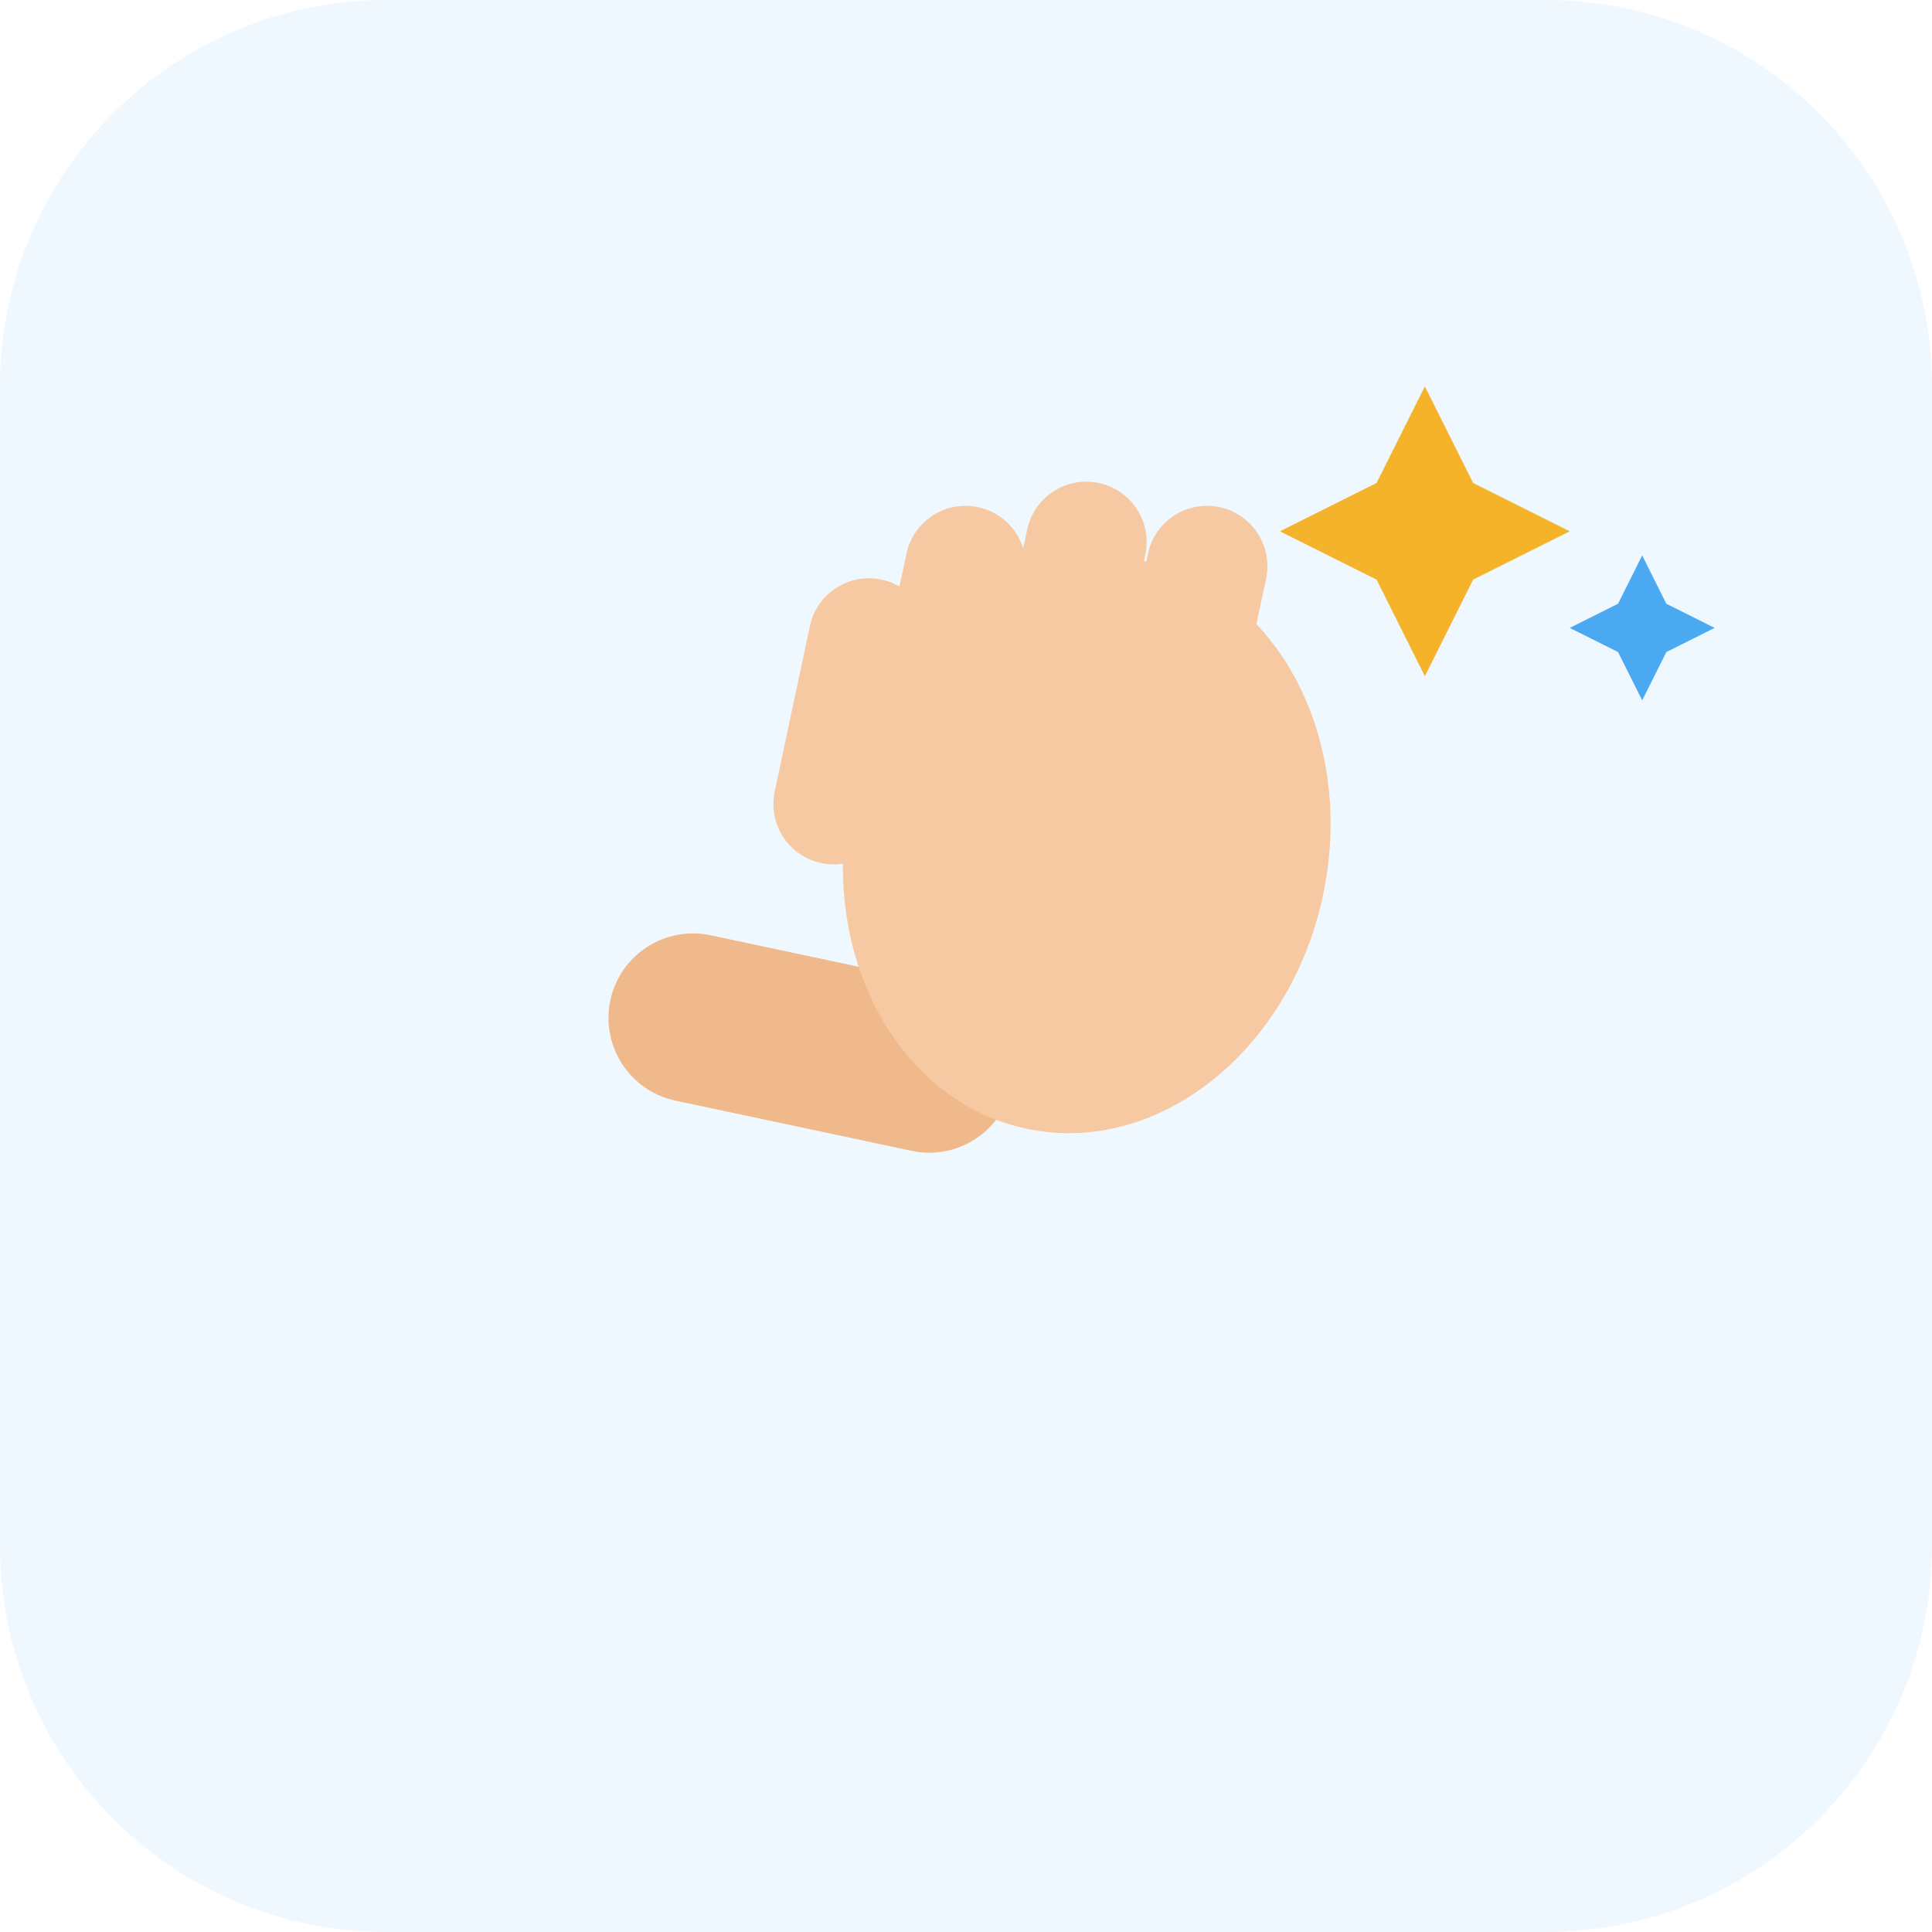
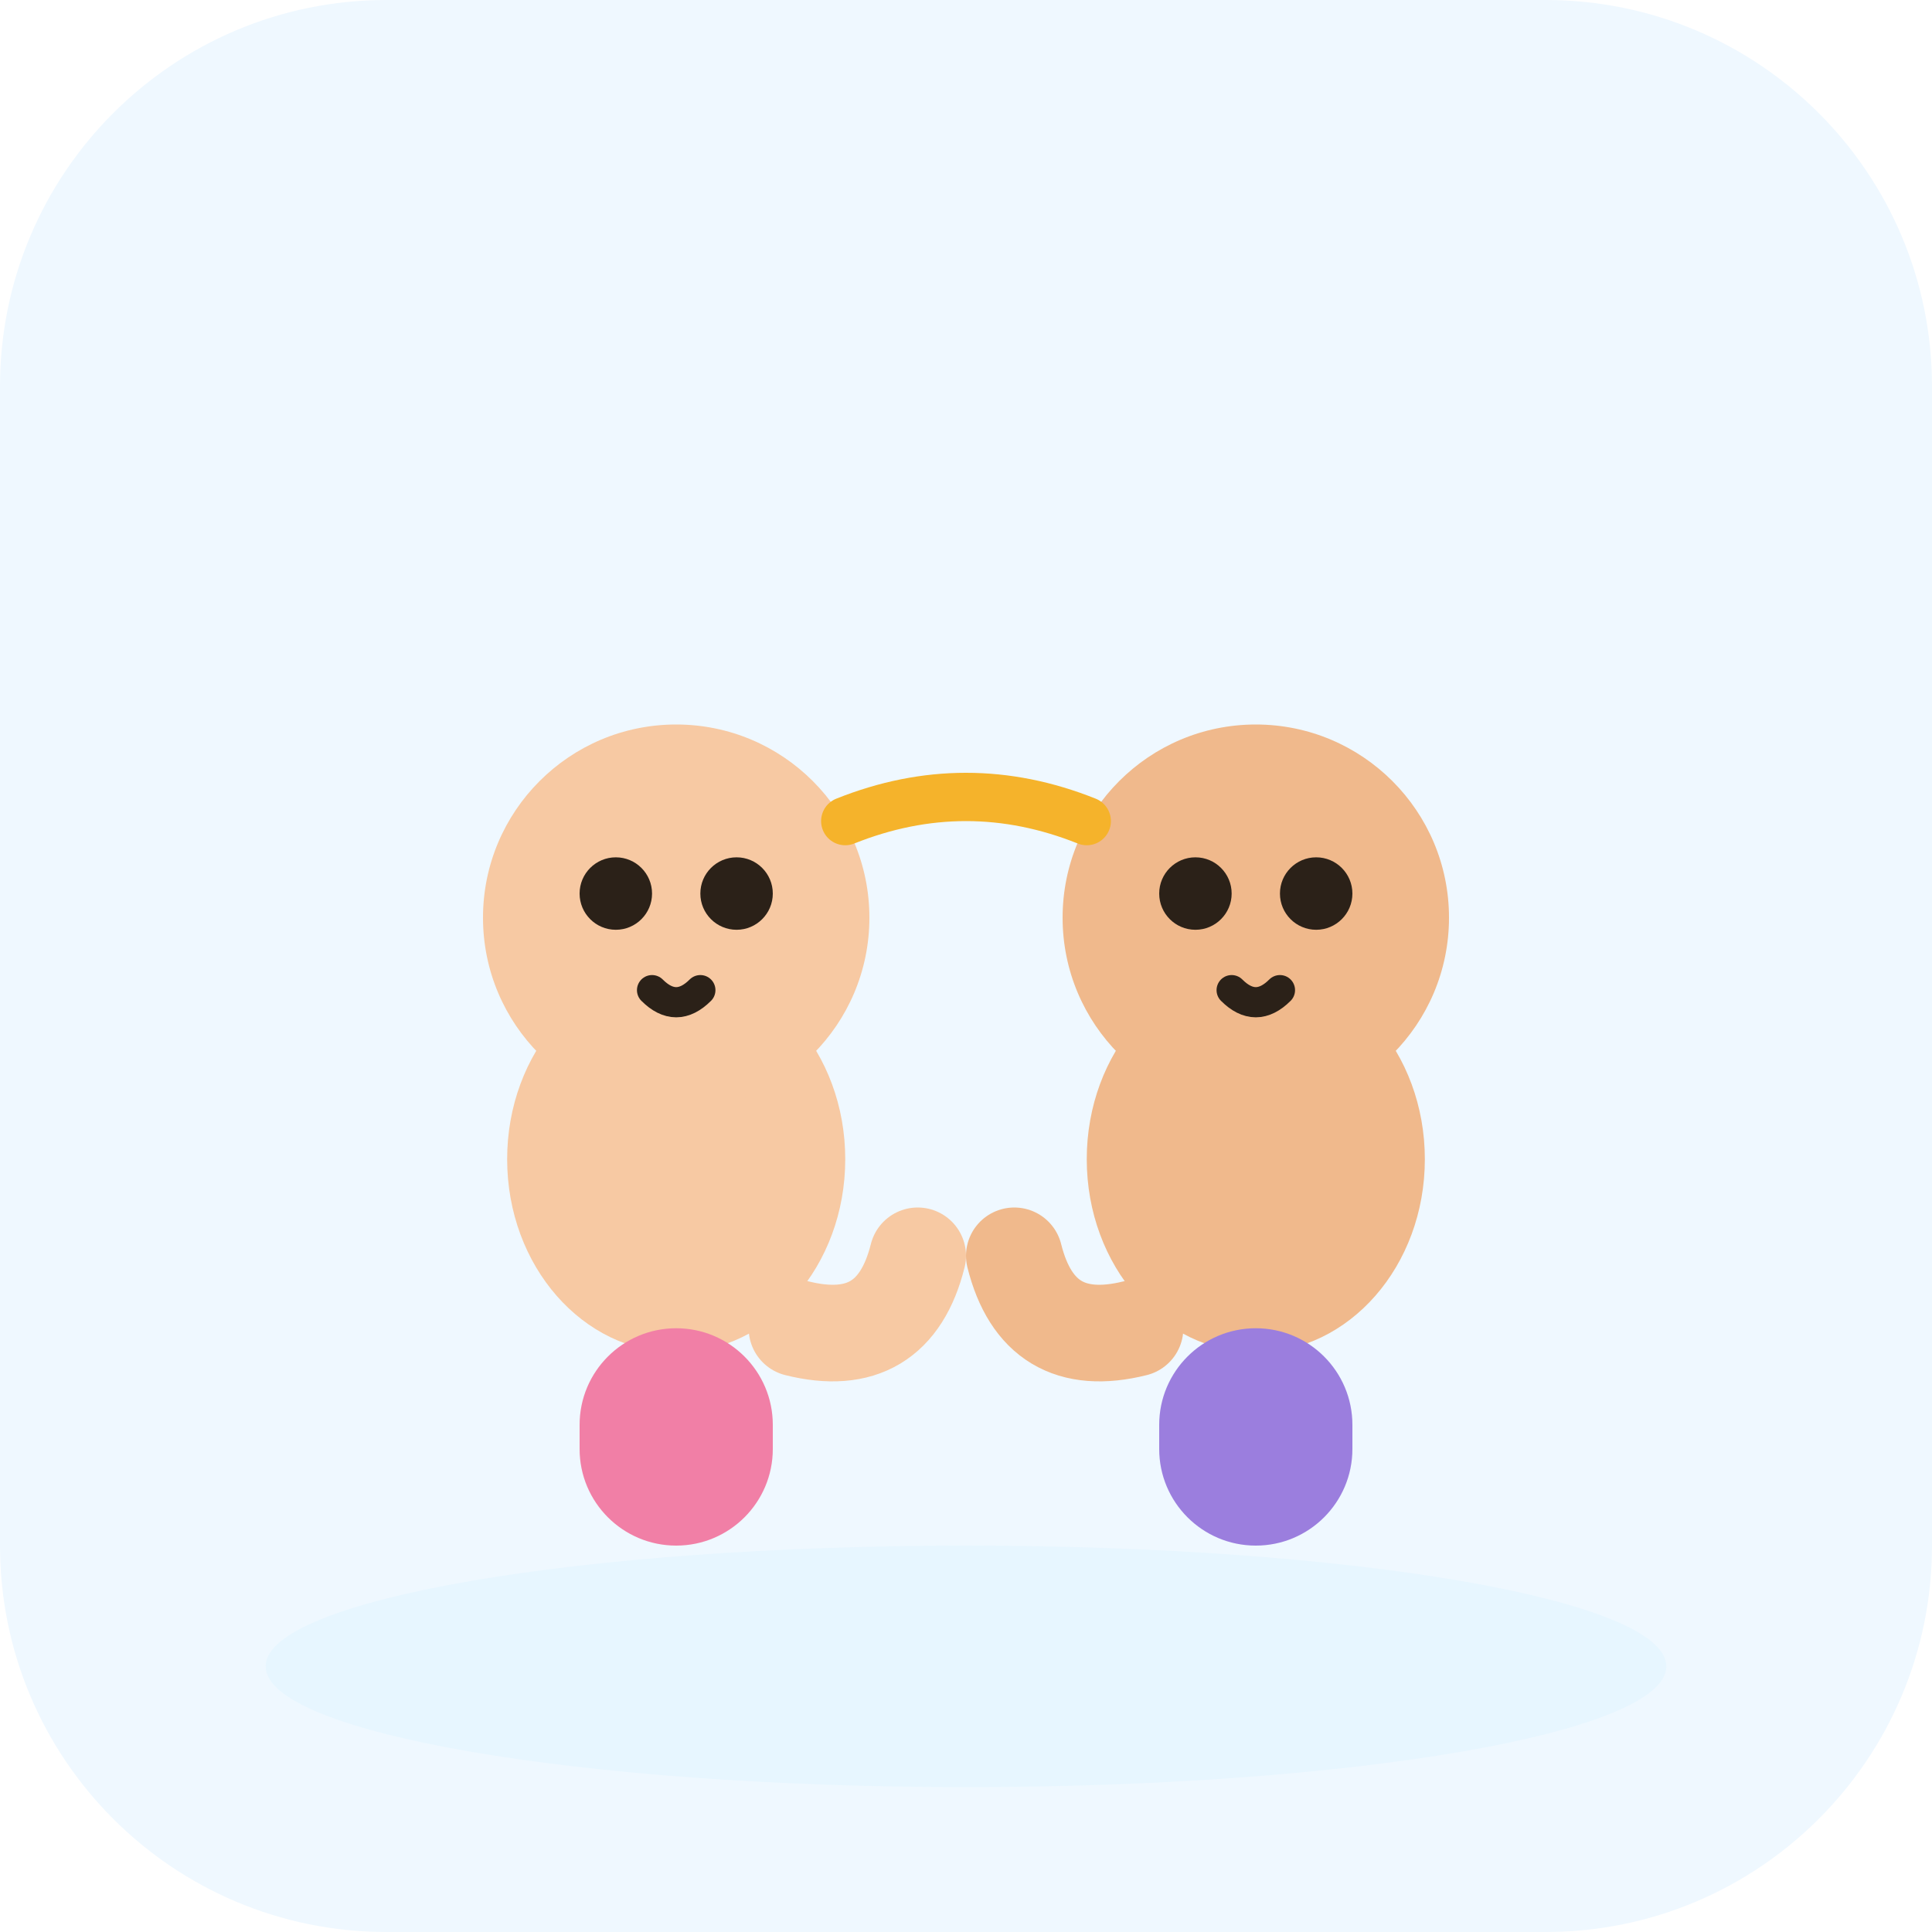
- <svg xmlns="http://www.w3.org/2000/svg" viewBox="0 0 160 160" role="img" aria-label="Saludo informal con la mano">
+ <svg xmlns="http://www.w3.org/2000/svg" viewBox="0 0 160 160" role="img" aria-label="Dos amigos saludandose de cerca">
  <rect width="160" height="160" rx="32" fill="#eff8ff" />
-   <rect x="52" y="76" width="34" height="14" rx="7" fill="#f0b98c" transform="rotate(12 52 76)" />
-   <ellipse cx="90" cy="70" rx="20" ry="24" fill="#f7c9a3" transform="rotate(12 90 70)" />
-   <rect x="96" y="42" width="10" height="30" rx="5" fill="#f7c9a3" transform="rotate(12 101 42)" />
-   <rect x="86" y="40" width="10" height="32" rx="5" fill="#f7c9a3" transform="rotate(12 91 40)" />
-   <rect x="76" y="42" width="10" height="30" rx="5" fill="#f7c9a3" transform="rotate(12 81 42)" />
-   <rect x="68" y="48" width="10" height="24" rx="5" fill="#f7c9a3" transform="rotate(12 73 48)" />
-   <ellipse cx="80" cy="78" rx="8" ry="10" fill="#f7c9a3" transform="rotate(-38 80 78)" />
-   <path d="M118 32l4 8 8 4-8 4-4 8-4-8-8-4 8-4z" fill="#f5b32b" />
-   <path d="M136 46l2 4 4 2-4 2-2 4-2-4-4-2 4-2z" fill="#4ba9f2" />
+   <ellipse cx="80" cy="138" rx="58" ry="10" fill="#e7f6ff" />
+   <ellipse cx="56" cy="96" rx="14" ry="16" fill="#f7c9a3" />
+   <circle cx="56" cy="76" r="16" fill="#f7c9a3" />
+   <circle cx="51" cy="74" r="3" fill="#2b2118" />
+   <circle cx="61" cy="74" r="3" fill="#2b2118" />
+   <path d="M54 82q2 2 4 0" stroke="#2b2118" stroke-width="2.5" stroke-linecap="round" fill="none" />
+   <rect x="48" y="110" width="16" height="18" rx="8" fill="#f17fa6" />
+   <path d="M66 110q8 2 10 -6" stroke="#f7c9a3" stroke-width="8" stroke-linecap="round" fill="none" />
+   <ellipse cx="104" cy="96" rx="14" ry="16" fill="#f0b98c" />
+   <circle cx="104" cy="76" r="16" fill="#f0b98c" />
+   <circle cx="99" cy="74" r="3" fill="#2b2118" />
+   <circle cx="109" cy="74" r="3" fill="#2b2118" />
+   <path d="M102 82q2 2 4 0" stroke="#2b2118" stroke-width="2.5" stroke-linecap="round" fill="none" />
+   <rect x="96" y="110" width="16" height="18" rx="8" fill="#9b7ede" />
+   <path d="M94 110q-8 2 -10 -6" stroke="#f0b98c" stroke-width="8" stroke-linecap="round" fill="none" />
+   <path d="M70 68q10 -4 20 0" stroke="#f5b32b" stroke-width="4" stroke-linecap="round" fill="none" />
</svg>
